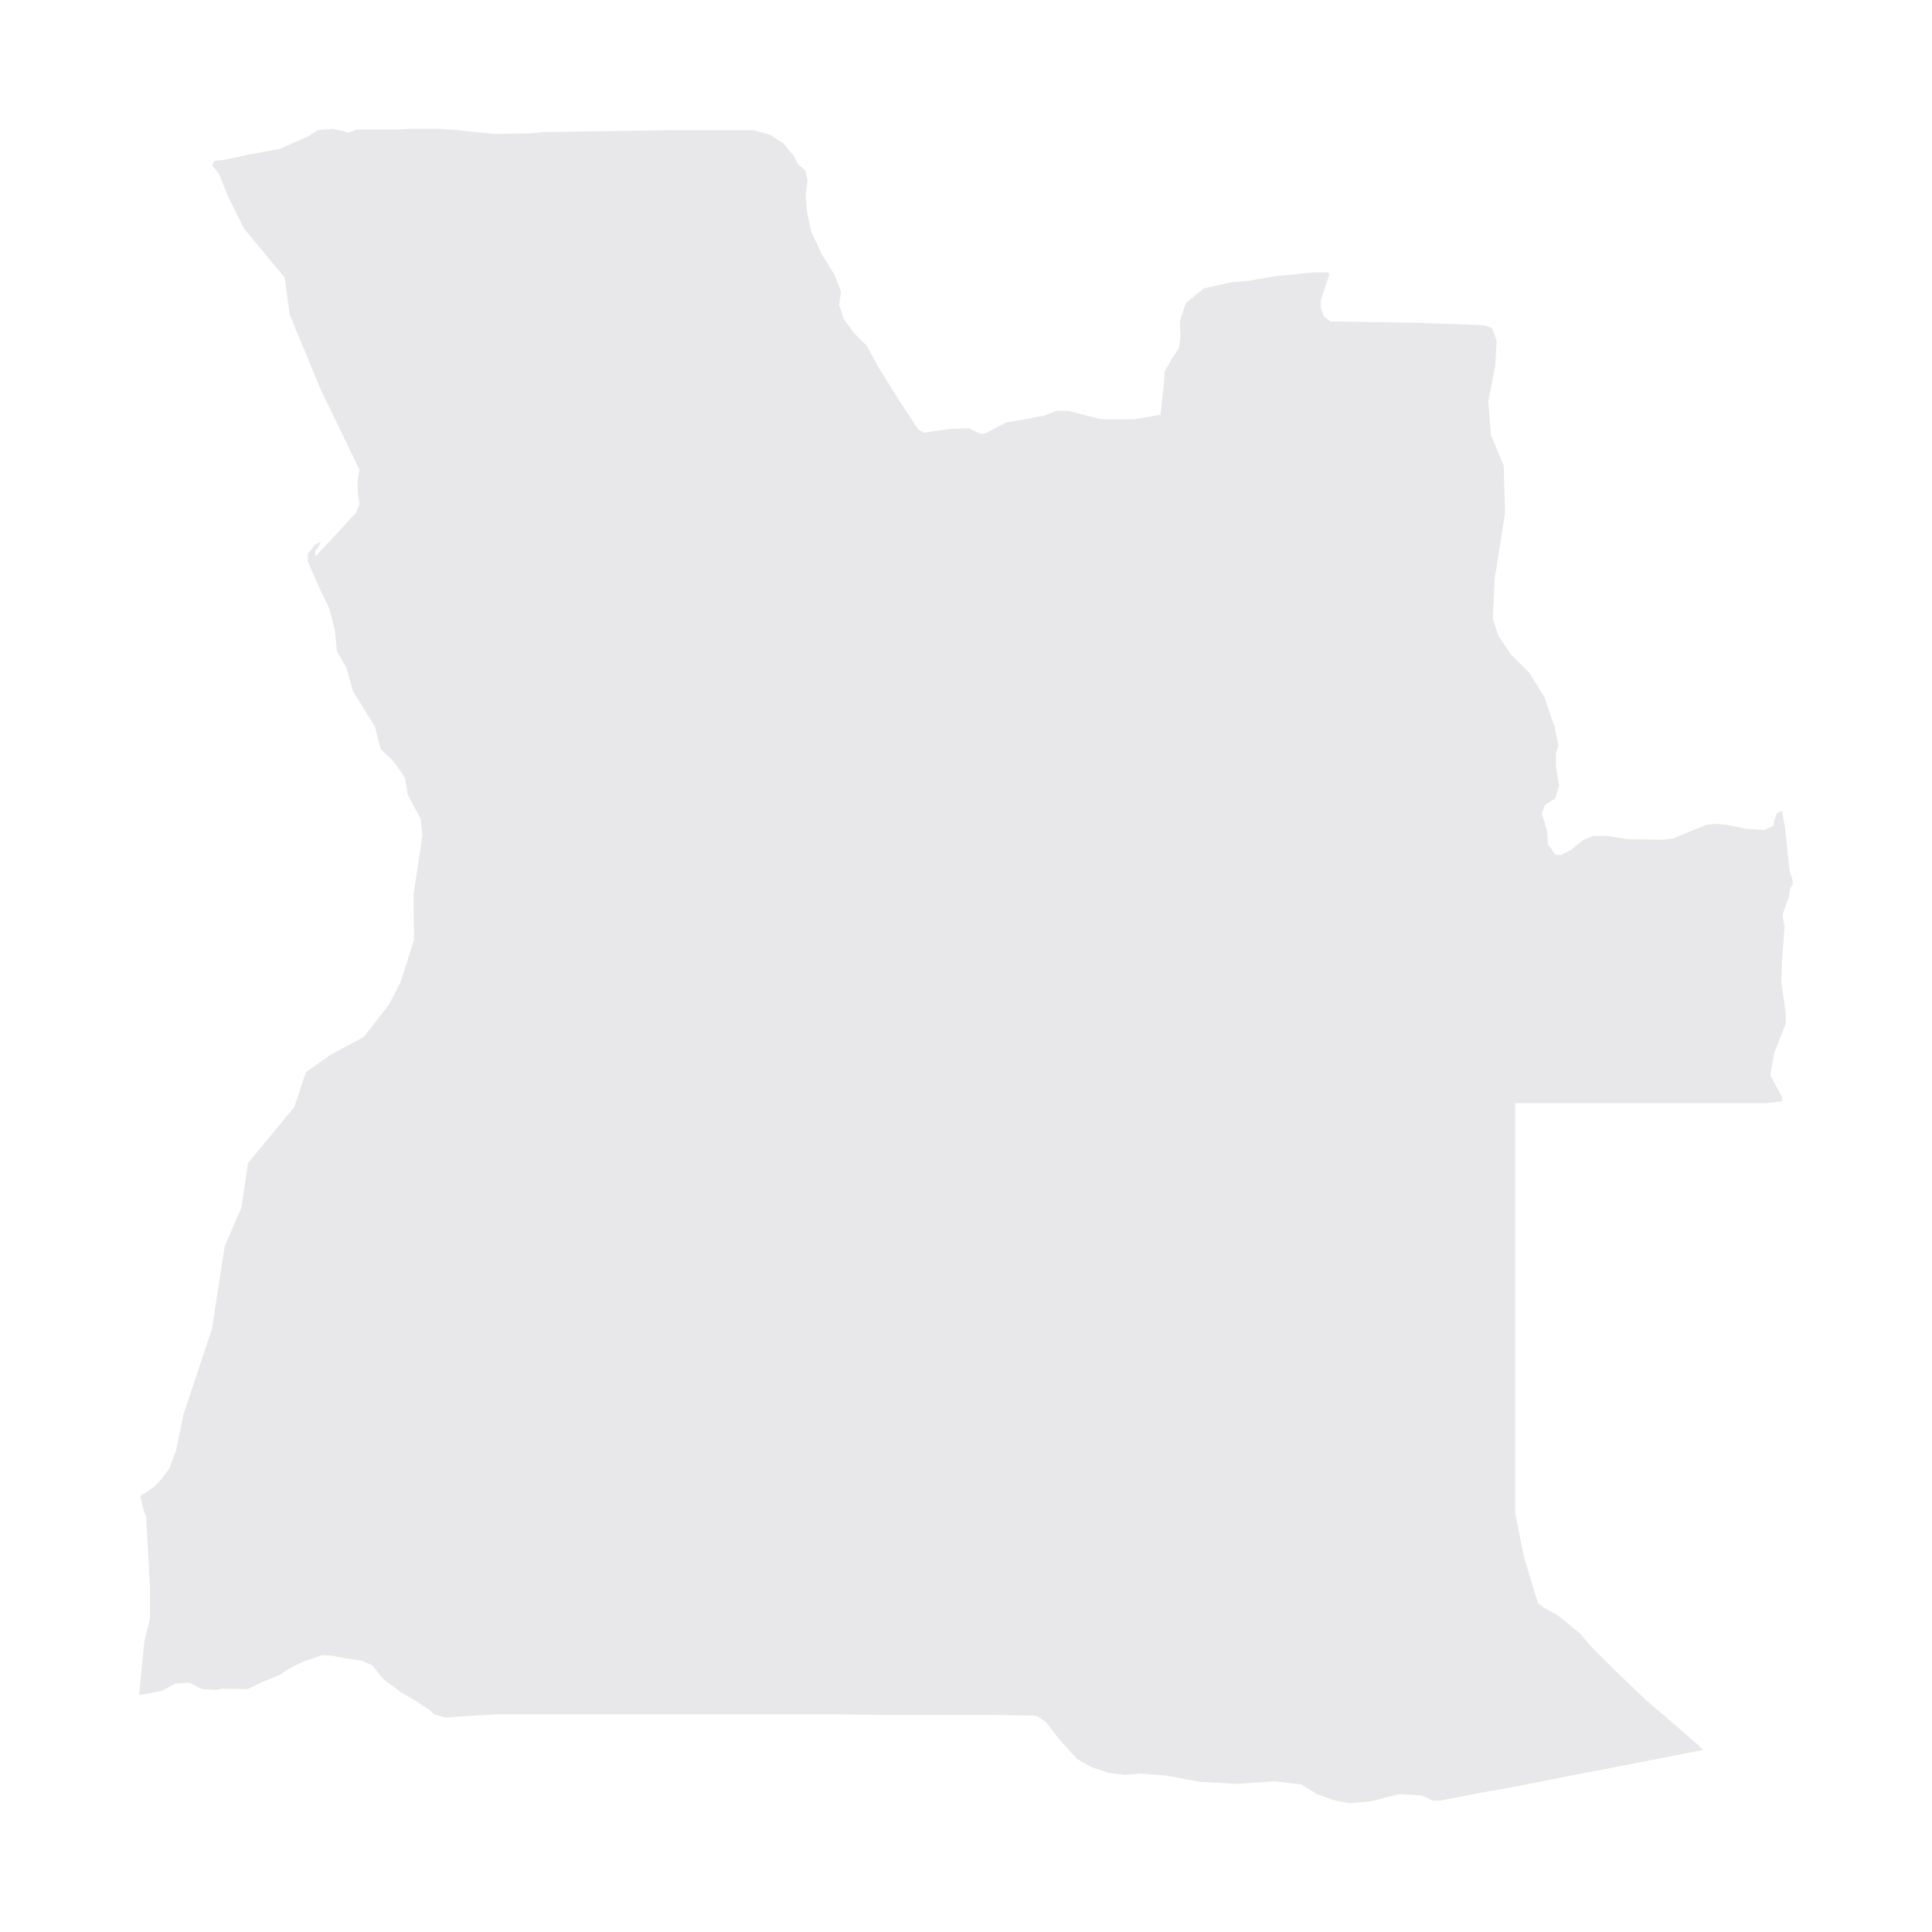
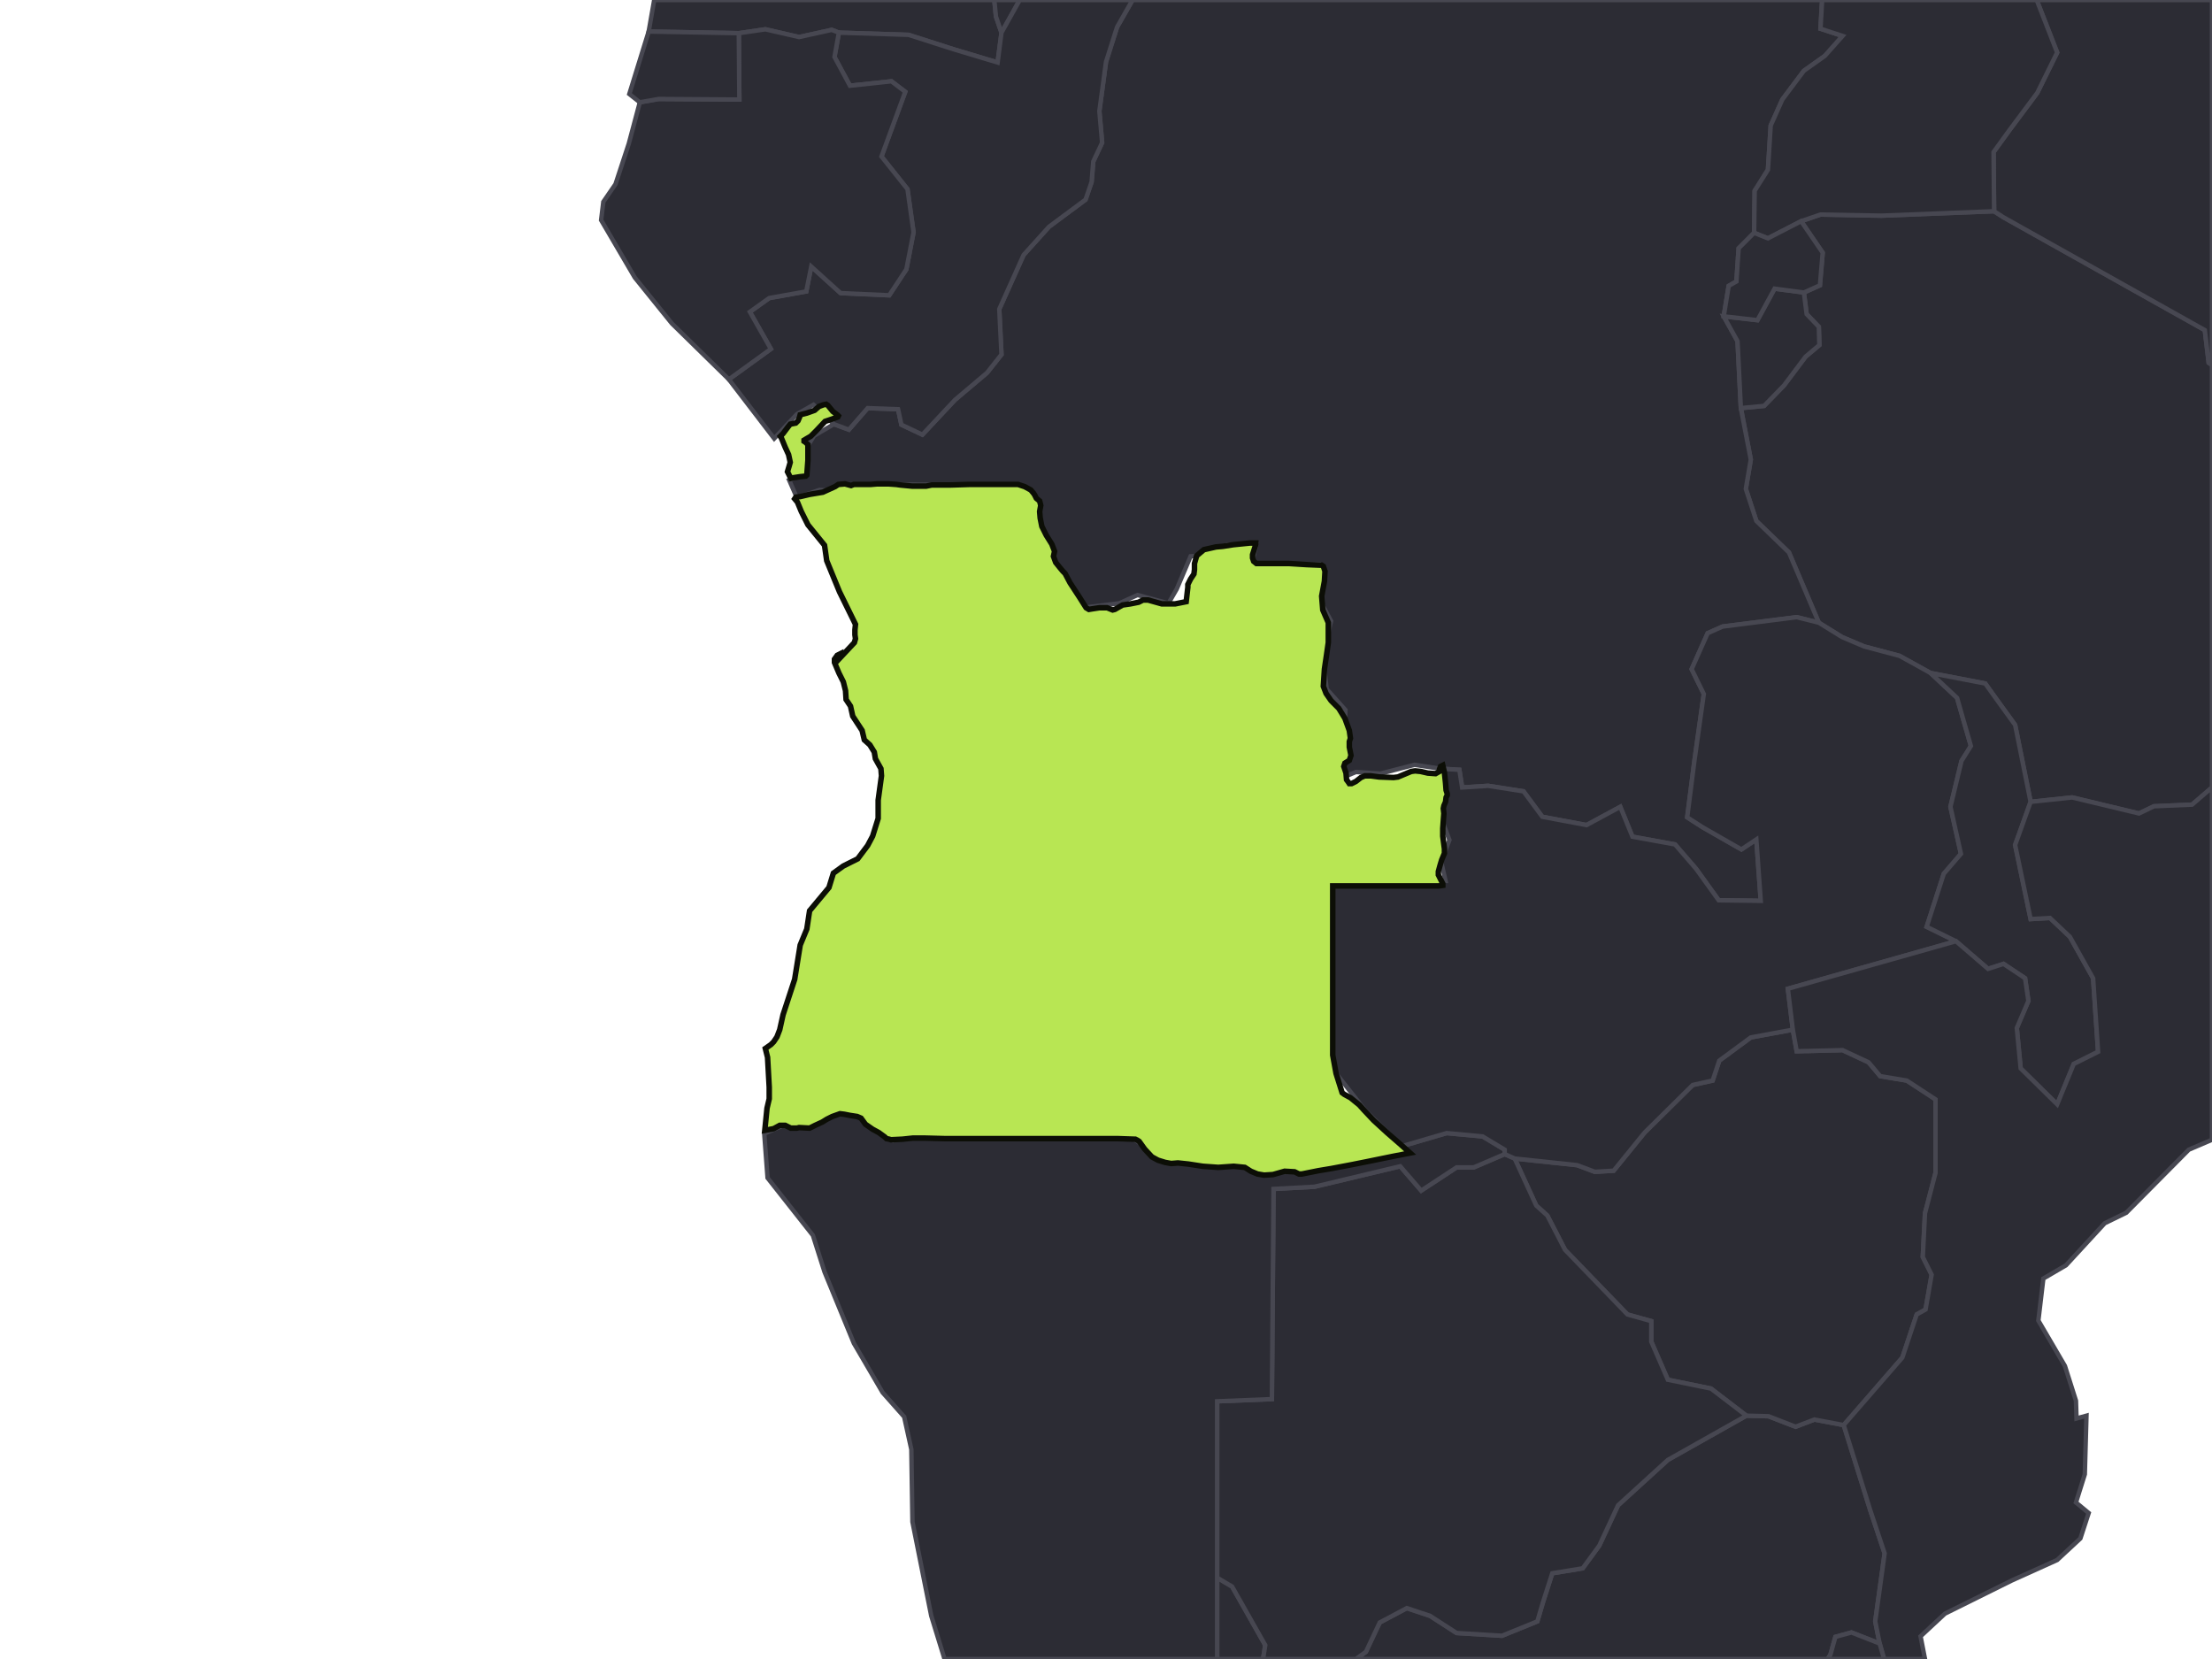
- <svg xmlns="http://www.w3.org/2000/svg" viewBox="0 0 300 300">
-   <path fill="#e8e8ea" d="M276.7,125.9L277.2,128.6L277.6,132.5L277.9,135.3L278.3,136.5L278.4,137.2L278,137.9L277.7,139.6L277.1,141.1L276.8,142.1L277.1,144L276.9,146.7L276.7,149.6L276.6,152.4L277.3,157.4L277.3,158.9L276.3,161.5L275.5,163.5L275.1,165.8L274.9,167L276.7,170.3L276.7,171L275.3,171.2L274.2,171.3L269.8,171.3L263.6,171.3L257.4,171.3L251.2,171.3L245.5,171.3L240.1,171.3L235.3,171.3L235.3,174.6L235.3,181.5L235.3,188.4L235.3,195.3L235.3,202.2L235.3,209.1L235.3,216L235.3,223L235.3,229.9L235.3,235L236.6,241.6L238.8,248.9L239.7,249.6L242,250.9L245.3,253.6L247.1,255.7L250.7,259.3L255.6,264L260.4,268.1L264.5,271.7L258,273L248.7,274.8L242.5,276L234.9,277.5L229.8,278.4L223.6,279.6L222.5,279.6L220.8,278.8L217.2,278.6L212.9,279.7L209.5,280L207,279.5L204.5,278.6L202.1,277.1L198,276.6L192.1,277L186.4,276.7L181,275.7L177,275.4L174.6,275.6L172.2,275.3L169.5,274.4L167.2,273.1L164.5,270.1L162.4,267.4L161.8,267L161.1,266.5L160.5,266.4L154.5,266.3L148.8,266.3L145.5,266.3L137.5,266.3L129.6,266.2L121.5,266.2L113.6,266.2L105.6,266.2L97.6,266.2L89.6,266.2L81.6,266.2L77.4,266.2L73.4,266.4L69.1,266.7L68.5,266.5L67.4,266.2L66.8,265.6L64.4,264L62.3,262.8L59.6,260.8L57.8,258.6L56.3,257.9L53.6,257.5L51.6,257.1L50,257L47.1,258L44.9,259.1L43.4,260.1L40.7,261.2L38.4,262.3L34.5,262.2L33.6,262.4L31.4,262.3L29.4,261.3L27.3,261.4L25,262.6L21.6,263.2L22.4,254.9L23.3,251.3L23.3,246.9L22.7,235.6L22.2,234.1L21.8,232.3L23.9,230.9L24.9,229.9L26.3,228L27.3,225.4L28.5,219.6L32.9,206.4L34.9,193.5L37.5,187.5L38.5,180.6L45.7,171.9L47.5,166.5L51.3,163.8L56.5,161L60.4,156L62.2,152.5L64.3,145.9L64.2,139L65.6,129.7L65.3,127.1L63.3,123.4L62.9,120.8L61.1,118.2L59.1,116.3L58.2,112.8L54.8,107.3L53.8,103.7L52.3,101.1L52,97.8L51.1,94.4L49.5,91.1L47.8,87.2L47.8,86L48.9,84.6L49.8,84.1L49.5,84.8L48.9,85.7L49,86.4L55.3,79.6L55.8,78.3L55.6,76.8L55.5,75L55.8,72.9L49.8,60.5L45,48.9L44.2,43.1L37.9,35.5L35.4,30.5L34,27L32.9,25.6L33.3,25L34.9,24.8L38.6,24L43.5,23.1L48,21.1L49.3,20.2L51.7,20L54.2,20.6L55.1,20.2L55.6,20.1L61.4,20.1L63.8,20L68.3,20L71.1,20.2L72.7,20.4L77,20.8L82.5,20.7L84.4,20.5L91.5,20.4L98.5,20.3L104.8,20.2L111.8,20.2L117,20.2L119.5,20.9L121.7,22.3L122.7,23.6L123.2,24.1L123.9,25.5L125.1,26.5L125.4,28.1L125.1,30.3L125.3,32.9L126,36L127.5,39.3L129.6,42.7L130.6,45.3L130.3,47.3L131,49.5L132.6,51.7L133.8,52.9L134.6,53.7L136.5,57.2L139.9,62.6L142.6,66.7L143.5,67.2L144.7,67L147.6,66.6L150.4,66.5L152.4,67.4L153.2,67.2L156.2,65.6L159.2,65.1L162.3,64.5L164,63.8L165.9,63.8L171,65.1L171.9,65.1L176.1,65.1L180.2,64.4L180.8,58.9L180.8,57.8L181.9,55.8L183.1,54L183.3,52.3L183.2,49.9L184.1,47.1L186.9,44.8L191.3,43.8L193.9,43.6L197.9,42.9L204,42.3L206.3,42.3L206.4,42.7L205.1,46.6L205.1,47.9L205.6,49.2L206.6,49.9L213,50L218.8,50.1L225.5,50.3L230.5,50.5L231.1,50.7L231.7,51L232.4,52.9L232.2,56.7L231.1,62.3L231.5,67.5L233.5,72.3L233.7,79.7L233,84.2L232.1,89.8L231.8,96.1L232.7,98.8L234.6,101.6L237.5,104.5L239.8,108.2L241.4,112.9L242,115.8L241.6,117L241.6,119L242.1,122L241.5,124L239.9,125L239.4,126.3L240.2,128.9L240.4,131.2L241.1,132.1L241.5,132.7L242.3,132.8L243.9,132L245.9,130.4L247.4,129.8L249.6,129.8L252.7,130.3L258.2,130.4L259.8,130.2L264.9,128.1L266.2,127.9L268.3,128.1L271.1,128.7L274,128.9L275.4,128.2L275.5,127.4L275.9,126.3Z" />
+ <svg xmlns="http://www.w3.org/2000/svg" viewBox="0 0 400 300">
+   <path d="M400,142.4L400,142.4L396.4,145.5L389.5,145.8L386.8,147.1L374.7,144.2L367.2,145L364.4,131.1L361,126.4L359,123.6L349.1,121.7L343.5,118.6L337.1,116.9L333.1,115.2L328.9,112.6L323.5,99.9L317.6,94.2L315.7,88.4L316.6,83.1L314.8,73.8L319,73.4L322.6,69.7L326.5,64.5L329,62.4L328.9,59.1L326.7,56.8L326.2,52.9L329.1,51.6L329.6,45.7L325.7,40L329.2,38.8L340.2,39L360.6,38.2L360.6,38.2L362.3,39.3L398.7,59.7L399.4,65.6L400,66L400,142.4Z" fill="#2c2c34" stroke="#474751" stroke-width="0.8" />
+   <path d="M329.5,0L329.2,5.2L333.2,6.5L330,10.1L326.2,12.8L322.3,18L320.2,22.7L319.7,30.7L317.3,34.5L317.2,42.1L314.4,44.9L314,50.9L312.6,51.7L311.7,57.2L314.2,61.7L314.8,73.8L314.8,73.8L316.6,83.1L315.7,88.4L317.6,94.2L323.5,99.9L328.9,112.6L324.9,111.6L311.5,113.3L308.8,114.5L305.9,121L308.1,125.5L306.4,137.6L305.1,147.8L307.9,149.6L314.9,153.6L317.6,151.8L318.4,162.9L310.8,162.8L306.7,157.1L302.9,152.7L295.2,151.3L293,145.9L286.9,149.2L278.9,147.7L275.5,143.1L269.1,142.1L264.4,142.4L263.9,139.2L260.4,139L255.8,138.3L249.6,139.9L245.2,139.6L242.8,140.6L243.3,128.4L239.9,124.6L239.2,118.4L240.7,112.3L238.6,108.4L238.5,102L226.3,102.1L227.2,98.4L222,98.5L221.5,100.2L215.3,100.6L212.8,106.5L211.3,109.1L205.7,107.6L202.4,109.1L195.8,109.9L191.9,104.6L189.6,101.3L186.7,95.2L184.3,87.7L154.7,87.6L151.1,88.8L148.2,88.6L144.1,90L142.7,86.8L145.2,85.8L145.6,81.4L147.2,78.8L150.8,76.7L153.5,77.7L156.9,73.8L162.4,74L163,76.8L166.8,78.6L172.7,72.3L178.5,67.4L181.1,64.1L180.7,55.9L185.1,46.1L189.7,41L196.3,36.1L197.4,32.9L197.7,29.2L199.3,25.8L198.8,20.1L200,11.2L202,4.9L204.8,0L329.5,0Z" fill="#2c2c34" stroke="#474751" stroke-width="0.8" />
+   <path d="M400,66L399.4,65.6L398.7,59.7L362.3,39.3L360.6,38.2L360.5,27.5L363.4,23.5L368.4,16.8L372,9.5L368.3,0L400,0Z" fill="#2c2c34" stroke="#474751" stroke-width="0.8" />
+   <path d="M220.1,300L220.1,285.3L222.8,286.9L228.8,297.5L228.4,300L220.1,300ZM245.2,300L247,298.7L249.5,293.4L254.4,290.8L258.6,292.2L263.4,295.3L271.6,295.8L278,293.2L279,289.8L280.7,284.5L286.2,283.6L289.2,279.5L292.6,272.2L301.6,264L315.8,256L319.8,256.1L324.7,258L328.1,256.7L333.4,257.7L338.2,273.1L340.8,280.9L339.1,293.2L339.9,297.2L334.8,295.2L331.9,296L331,299.2L330.5,300L245.2,300Z" fill="#2c2c34" stroke="#474751" stroke-width="0.8" />
+   <path d="M333.4,257.7L328.1,256.7L324.7,258L319.8,256.1L315.8,256L309.4,251.1L301.6,249.5L298.6,242.6L298.6,238.9L294.3,237.7L283,226L279.8,219.8L277.8,218L273.9,209.5L285.2,210.7L288.4,211.9L291.8,211.7L297.4,204.8L306.1,196.2L309.7,195.4L310.9,191.8L316.6,187.6L324.2,186.2L324.9,190.1L333.2,189.9L337.9,192.1L340,194.6L344.8,195.4L350,198.8L350,212.1L348.1,219.4L347.7,227.3L349.3,230.5L348.2,236.8L346.6,237.7L344,245.5Z" fill="#2c2c34" stroke="#474751" stroke-width="0.8" />
+   <path d="M228.4,300L228.8,297.5L222.8,286.9L220.1,285.3L220.1,253.4L230,253L230.3,215L237.7,214.6L253.2,210.9L257,215.3L263.4,211.1L266.5,211.1L272.1,208.7L273.9,209.5L277.8,218L279.8,219.8L283,226L294.3,237.7L298.6,238.9L298.6,242.6L301.6,249.5L309.4,251.1L315.8,256L315.8,256L301.6,264L292.6,272.2L289.2,279.5L286.2,283.6L280.7,284.5L279,289.8L278,293.2L271.6,295.8L263.4,295.3L258.6,292.2L254.4,290.8L249.5,293.4L247,298.7L245.2,300L228.4,300Z" fill="#2c2c34" stroke="#474751" stroke-width="0.8" />
+   <path d="M170.8,300L168.4,292.2L165,275.2L164.8,262.1L163.5,256.2L159.6,251.8L154.4,242.9L149.1,230L147,223.4L138.8,213L138.2,205L143,202.9L149,201.2L155.5,201.5L161.5,206.2L163,205.5L203.7,205L210.7,210.1L235,211.6L253.4,207.3L261.6,204.9L268.1,205.5L272.1,207.9L272.1,208.7L266.5,211.1L263.4,211.1L257,215.3L253.2,210.9L237.7,214.6L230.3,215L230,253L220.1,253.4L220.1,285.3L220.1,285.3L220.1,300L170.8,300Z" fill="#2c2c34" stroke="#474751" stroke-width="0.8" />
+   <path d="M179.8,0L180.1,3L181.1,5.9L180.4,11.3L172.4,8.9L164.3,6.3L151.7,5.9L150.4,5.4L144.5,6.7L138.4,5.3L133.6,6L117.3,5.7L118.3,0L179.8,0Z" fill="#2c2c34" stroke="#474751" stroke-width="0.8" />
+   <path d="M184.4,0L181.1,5.9L180.1,3L179.8,0L184.4,0Z" fill="#2c2c34" stroke="#474751" stroke-width="0.8" />
+   <path d="M204.8,0L202,4.9L200,11.2L198.8,20.1L199.3,25.8L197.7,29.2L197.4,32.9L196.3,36.1L189.7,41L185.1,46.1L180.7,55.9L181.1,64.1L178.5,67.4L172.7,72.3L166.8,78.6L163,76.8L162.4,74L156.9,73.8L153.5,77.7L150.8,76.7L147.1,73.2L144.1,74.9L140,79.3L131.8,68.6L139.4,63.1L135.6,56.4L139.1,53.9L145.8,52.7L146.7,48.2L152,53L160.8,53.4L163.9,48.7L165.2,42L164.1,34.2L159.4,28.3L163.7,16.6L161.2,14.7L153.7,15.5L150.9,10.3L151.7,5.9L164.3,6.3L172.4,8.9L180.4,11.3L181.1,5.9L184.4,0L204.8,0Z" fill="#2c2c34" stroke="#474751" stroke-width="0.8" />
+   <path d="M133.6,6L138.4,5.3L144.5,6.7L150.4,5.4L151.7,5.9L150.9,10.3L153.7,15.5L161.2,14.7L163.7,16.6L159.4,28.3L164.1,34.2L165.2,42L163.9,48.7L160.8,53.4L152,53L146.7,48.2L145.8,52.7L139.1,53.9L135.6,56.4L139.4,63.1L131.8,68.6L121.5,58.5L114.8,50.2L108.7,39.8L109.1,36.5L111.3,33.3L113.7,26L115.7,18.5L119.1,17.9L133.7,18Z" fill="#2c2c34" stroke="#474751" stroke-width="0.8" />
+   <path d="M117.3,5.7L133.6,6L133.7,18L119.1,17.9L115.7,18.5L113.8,17Z" fill="#2c2c34" stroke="#474751" stroke-width="0.8" />
+   <path d="M328.9,112.6L333.1,115.2L337.1,116.9L343.5,118.6L349.1,121.7L353.9,126.2L356.4,134.9L354.7,137.6L352.7,145.9L354.6,154.4L351.5,158L348.4,167.6L353.7,170.2L323.3,178.8L324.2,186.2L316.6,187.6L310.9,191.8L309.7,195.4L306.1,196.2L297.4,204.8L291.8,211.7L288.4,211.9L285.2,210.7L273.9,209.5L272.1,208.7L272.1,207.9L268.1,205.5L261.6,204.9L253.4,207.3L246.8,200.7L240.1,192.2L240.5,159.2L261.4,159.3L260.6,155.8L262.1,151.9L260.3,147.1L261.4,142.1L260.4,139L263.9,139.2L264.4,142.4L269.1,142.1L275.5,143.1L278.9,147.7L286.9,149.2L293,145.9L295.2,151.3L302.9,152.7L306.7,157.1L310.8,162.8L318.4,162.9L317.6,151.8L314.9,153.6L307.9,149.6L305.1,147.8L306.4,137.6L308.1,125.5L305.9,121L308.8,114.5L311.5,113.3L324.9,111.6Z" fill="#2c2c34" stroke="#474751" stroke-width="0.8" />
+   <path d="M349.1,121.7L359,123.6L361,126.4L364.4,131.1L367.2,145L364.4,152.8L367.2,166.2L370.7,166L374.3,169.4L378.5,176.9L379.4,190.2L375,192.4L372,199.7L365.4,193.2L364.7,185.9L366.8,181L366.2,176.9L362.3,174.3L359.5,175.2L353.7,170.2L348.4,167.6L351.5,158L354.6,154.4L352.7,145.9L354.7,137.6L356.4,134.9L353.9,126.2Z" fill="#2c2c34" stroke="#474751" stroke-width="0.8" />
+   <path d="M400,206.1L395.8,207.9L384.5,219.3L380.6,221.2L373.6,228.8L369.5,231.2L368.6,238.8L373.4,247L375.4,253.3L375.5,256.5L377.3,256L377,266.6L375.4,271.7L377.7,273.6L376.2,278.2L372,282.1L363.8,285.8L351.7,291.8L347.3,295.9L348.1,300L340.7,300L340.7,300L339.9,297.2L339.1,293.2L340.8,280.9L338.2,273.1L333.4,257.7L344,245.5L346.6,237.7L348.2,236.8L349.3,230.5L347.7,227.3L348.1,219.4L350,212.1L350,198.8L344.8,195.4L340,194.6L337.9,192.1L333.2,189.9L324.9,190.1L324.2,186.2L323.3,178.8L353.7,170.2L359.5,175.2L362.3,174.3L366.2,176.9L366.8,181L364.7,185.9L365.4,193.2L372,199.7L375,192.4L379.4,190.2L378.5,176.9L374.3,169.4L370.7,166L367.2,166.2L364.4,152.8L367.2,145L367.2,145L374.7,144.2L386.8,147.1L389.5,145.8L396.4,145.5L400,142.4L400,142.4L400,206.1Z" fill="#2c2c34" stroke="#474751" stroke-width="0.8" />
+   <path d="M330.5,300L331,299.2L331.9,296L334.8,295.2L339.9,297.2L340.7,300L330.5,300Z" fill="#2c2c34" stroke="#474751" stroke-width="0.8" />
+   <path d="M326.2,52.9L326.7,56.8L328.9,59.1L329,62.4L326.5,64.5L322.6,69.7L319,73.4L314.8,73.8L314.2,61.7L311.7,57.2L317.8,57.9L320.9,52.2Z" fill="#2c2c34" stroke="#474751" stroke-width="0.8" />
+   <path d="M368.3,0L372,9.5L368.4,16.8L363.4,23.5L360.5,27.5L360.6,38.2L360.6,38.2L340.2,39L329.2,38.8L325.7,40L319.7,43.1L317.2,42.1L317.3,34.5L319.7,30.7L320.2,22.7L322.3,18L326.2,12.8L330,10.1L333.2,6.5L329.2,5.2L329.5,0L368.3,0Z" fill="#2c2c34" stroke="#474751" stroke-width="0.8" />
+   <path d="M325.7,40L329.6,45.7L329.1,51.6L326.2,52.9L320.9,52.2L317.8,57.9L311.7,57.2L312.6,51.7L314,50.9L314.4,44.9L317.2,42.1L319.7,43.1Z" fill="#2c2c34" stroke="#474751" stroke-width="0.8" />
+   <path d="M151.6,75.2L151.5,75.4L150.4,75.8L149.2,76.2L147.6,77.9L146.8,78.7L146.6,78.9L145.9,79.3L145.4,79.6L145.4,79.8L145.7,80L146.1,80.4L146.1,83.2L145.9,85.9L145.7,86.1L144.7,86.2L143.4,86.4L143,86.5L142.9,86.3L142.4,85.3L142.7,84.3L142.9,83.6L142.6,82.2L142,80.9L141.3,79.2L141.1,78.9L141.6,78.4L142.5,77.2L142.9,76.7L143.9,76.5L144.3,76.1L144.6,75.4L144.7,75L145.9,74.7L147.3,74.2L148.1,73.5L148.9,73.2L149.4,73.1L149.7,73.3L150.6,74.4L151.4,75ZM260.9,138.4L261.2,139.7L261.4,141.6L261.5,142.9L261.7,143.5L261.7,143.8L261.5,144.2L261.4,145L261.1,145.7L261,146.2L261.1,147.1L261,148.4L260.9,149.8L260.9,151.2L261.2,153.5L261.2,154.3L260.7,155.5L260.4,156.5L260.1,157.6L260.1,158.2L260.9,159.8L260.9,160.1L260.2,160.2L259.7,160.2L257.6,160.2L254.6,160.2L251.7,160.2L248.7,160.2L245.9,160.2L243.3,160.2L241,160.2L241,161.8L241,165.1L241,168.5L241,171.8L241,175.1L241,178.4L241,181.8L241,185.1L241,188.4L241,190.8L241.6,194.1L242.7,197.6L243.1,197.9L244.2,198.5L245.8,199.8L246.7,200.8L248.4,202.6L250.8,204.8L253.1,206.8L255,208.5L251.9,209.1L247.5,210L244.5,210.6L240.8,211.3L238.4,211.7L235.4,212.3L234.9,212.3L234.1,211.9L232.3,211.8L230.2,212.4L228.6,212.5L227.4,212.3L226.2,211.8L225.1,211.1L223.1,210.9L220.3,211.1L217.5,210.9L214.9,210.5L213,210.3L211.8,210.4L210.7,210.2L209.4,209.8L208.3,209.2L207,207.8L206,206.4L205.7,206.2L205.3,206L205.1,206L202.2,205.9L199.4,205.9L197.8,205.9L194,205.9L190.2,205.9L186.3,205.9L182.5,205.9L178.7,205.9L174.8,205.9L171,205.9L167.1,205.8L165.1,205.8L163.2,206L161.1,206.1L160.8,206L160.3,205.9L160,205.6L158.9,204.8L157.8,204.2L156.5,203.3L155.7,202.2L155,201.9L153.7,201.7L152.7,201.5L151.9,201.4L150.5,201.9L149.5,202.4L148.7,202.9L147.4,203.5L146.4,204L144.5,203.9L144.1,204L143,204L142,203.5L141,203.5L139.9,204.1L138.3,204.4L138.7,200.4L139.1,198.7L139.1,196.6L138.8,191.2L138.6,190.4L138.4,189.6L139.4,188.9L139.9,188.4L140.5,187.5L141,186.2L141.6,183.5L143.7,177.1L144.7,170.9L145.9,168L146.4,164.7L149.9,160.5L150.7,157.9L152.5,156.6L155.1,155.3L156.9,152.9L157.8,151.2L158.8,148L158.8,144.7L159.4,140.3L159.3,139L158.3,137.2L158.1,136L157.3,134.7L156.3,133.8L155.9,132.1L154.2,129.5L153.8,127.7L153,126.5L152.9,124.9L152.5,123.3L151.7,121.7L150.9,119.8L150.9,119.2L151.4,118.5L151.8,118.3L151.7,118.7L151.4,119.1L151.5,119.4L154.5,116.2L154.7,115.5L154.6,114.8L154.6,113.9L154.7,112.9L151.8,107L149.5,101.4L149.1,98.6L146.1,94.9L144.9,92.5L144.2,90.8L143.7,90.2L143.9,89.9L144.7,89.8L146.4,89.4L148.8,89L151,88L151.6,87.6L152.8,87.5L153.9,87.8L154.4,87.6L154.6,87.6L157.4,87.6L158.6,87.5L160.7,87.5L162.1,87.6L162.8,87.7L164.9,87.9L167.5,87.9L168.5,87.7L171.9,87.7L175.2,87.6L178.3,87.6L181.6,87.6L184.1,87.6L185.3,88L186.4,88.6L186.9,89.2L187.1,89.5L187.4,90.1L188,90.6L188.2,91.4L188,92.5L188.1,93.7L188.4,95.2L189.2,96.8L190.2,98.4L190.7,99.7L190.5,100.6L190.9,101.7L191.7,102.7L192.2,103.3L192.6,103.7L193.5,105.4L195.2,108L196.4,109.9L196.9,110.2L197.5,110.1L198.8,109.9L200.2,109.9L201.2,110.3L201.6,110.2L203,109.4L204.4,109.2L205.9,108.9L206.7,108.5L207.6,108.5L210.1,109.2L210.5,109.2L212.5,109.2L214.5,108.8L214.8,106.2L214.8,105.7L215.3,104.7L215.9,103.8L216,103L216,101.9L216.4,100.5L217.7,99.4L219.9,98.9L221.1,98.8L223,98.5L226,98.2L227.1,98.2L227.1,98.4L226.5,100.3L226.5,100.9L226.7,101.5L227.2,101.9L230.3,101.9L233.1,101.9L236.3,102.1L238.7,102.2L239,102.2L239.3,102.4L239.6,103.3L239.5,105.1L239,107.8L239.2,110.3L240.2,112.6L240.2,116.2L239.9,118.3L239.5,121L239.3,124.1L239.8,125.4L240.7,126.7L242.1,128.1L243.2,129.9L244,132.1L244.2,133.5L244,134.1L244,135.1L244.3,136.6L244,137.5L243.2,138L243,138.6L243.4,139.8L243.5,141L243.8,141.4L244,141.7L244.4,141.7L245.2,141.3L246.1,140.6L246.8,140.3L247.9,140.3L249.4,140.5L252,140.6L252.8,140.5L255.2,139.5L255.9,139.4L256.9,139.5L258.2,139.8L259.6,139.9L260.3,139.5L260.3,139.1L260.5,138.6Z" fill="#b8e653" stroke="#0c0e06" stroke-width="1" />
</svg>
